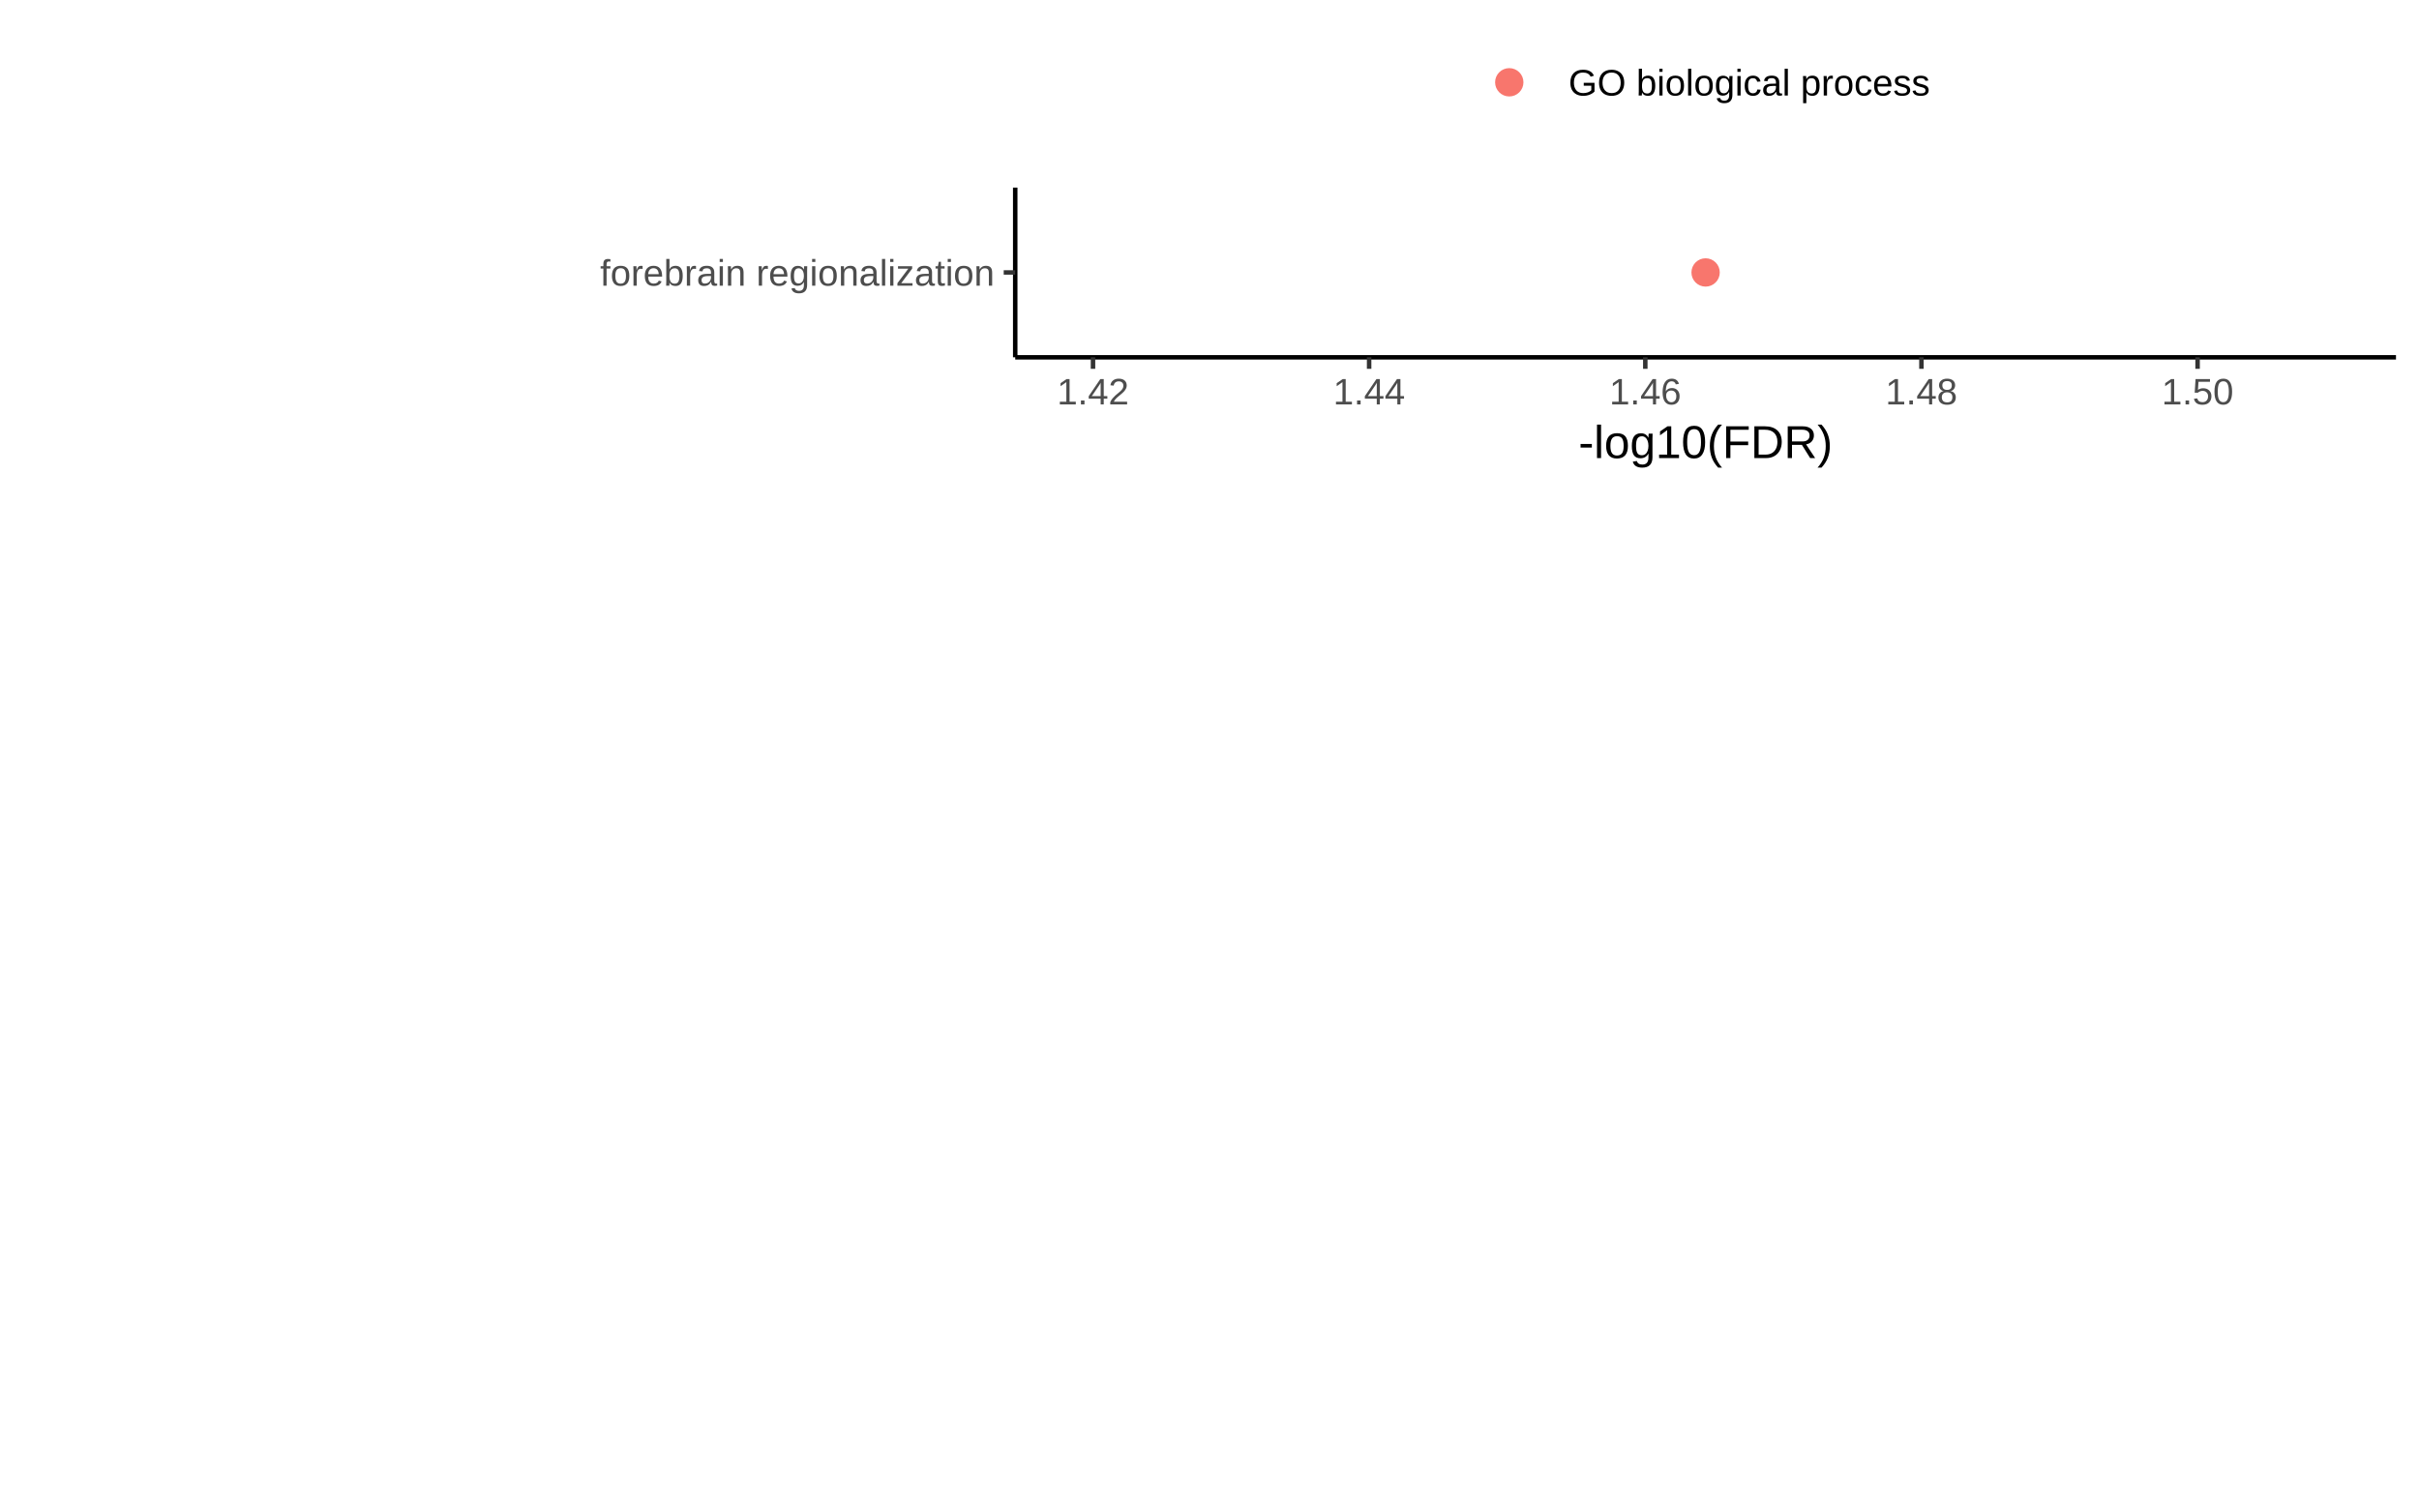
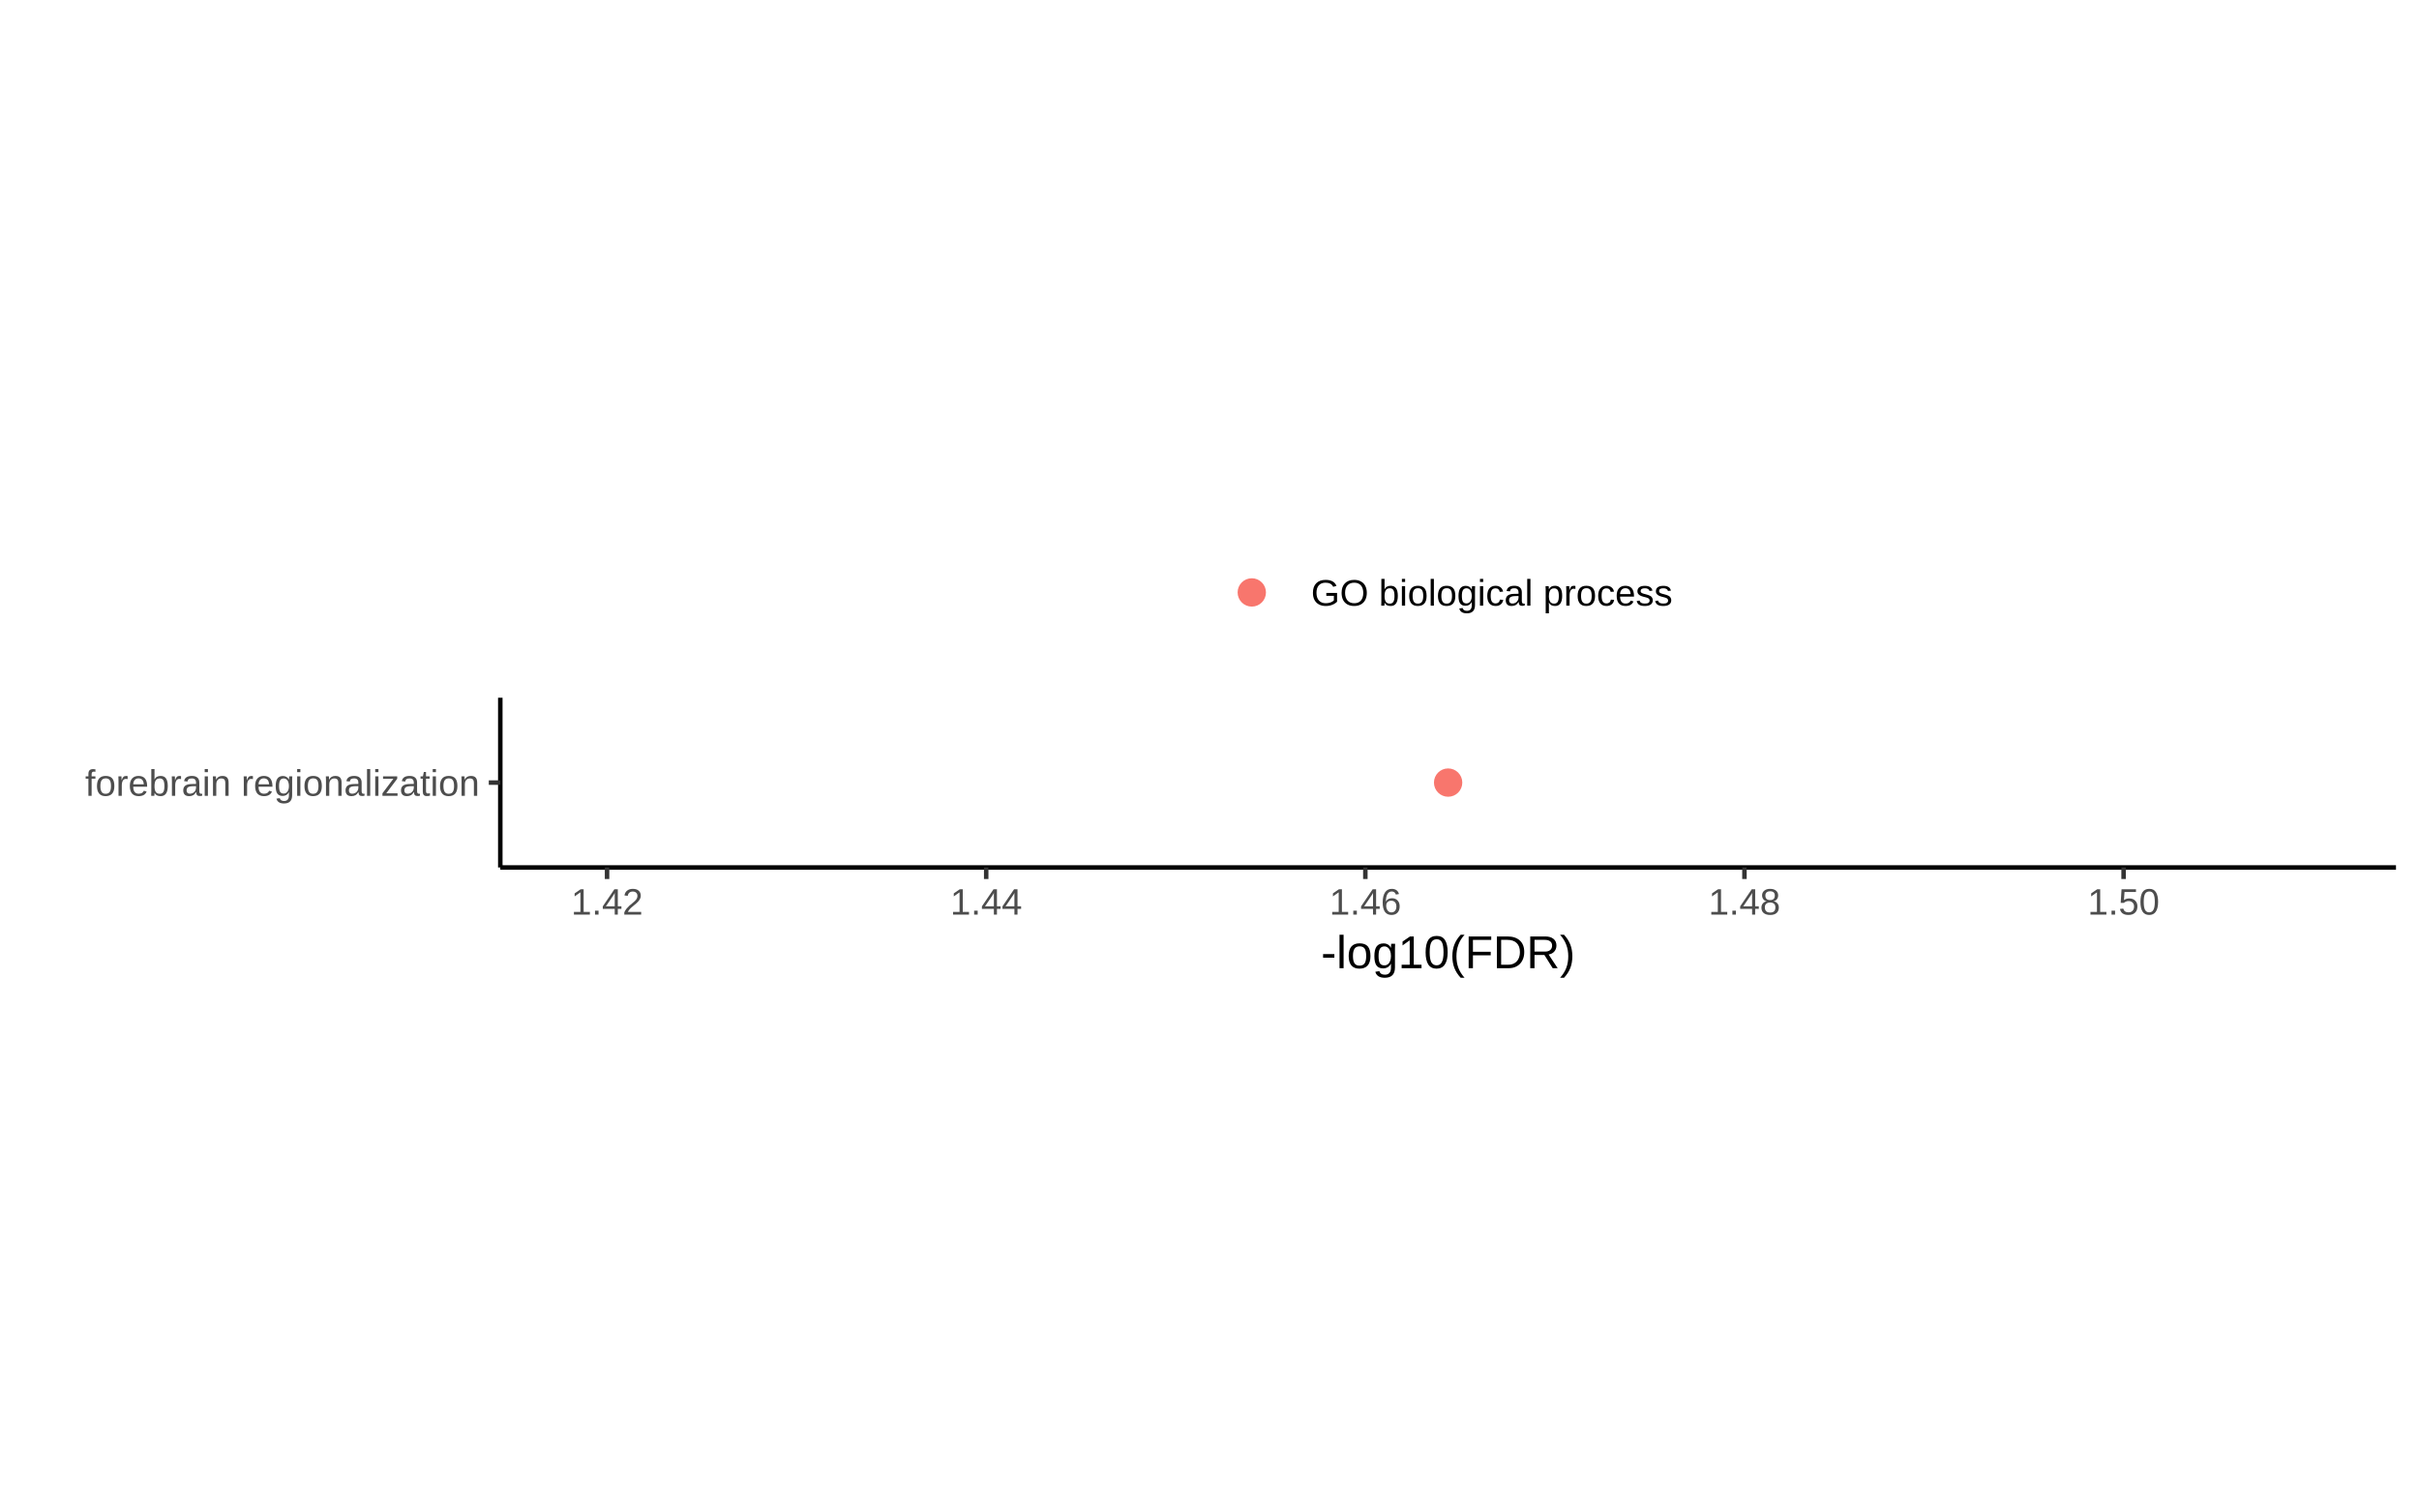
- <svg xmlns="http://www.w3.org/2000/svg" class="svglite" width="576.00pt" height="360.00pt" viewBox="0 0 576.00 360.00">
-   <defs>
-     <style type="text/css">
+ <svg xmlns="http://www.w3.org/2000/svg" width="576.00pt" height="360.00pt" viewBox="0 0 576.00 360.00">
+   <g class="svglite">
+     <defs>
+       <style type="text/css">
    .svglite line, .svglite polyline, .svglite polygon, .svglite path, .svglite rect, .svglite circle {
      fill: none;
      stroke: #000000;
      stroke-linecap: round;
      stroke-linejoin: round;
      stroke-miterlimit: 10.00;
    }
    .svglite text {
      white-space: pre;
    }
+     .svglite g.glyphgroup path {
+       fill: inherit;
+       stroke: none;
+     }
  </style>
-   </defs>
-   <rect width="100%" height="100%" style="stroke: none; fill: none;" />
-   <defs>
-     <clipPath id="cpMC4wMHw1NzYuMDB8MC4wMHwzNjAuMDA=">
-       <rect x="0.00" y="0.00" width="576.00" height="360.00" />
-     </clipPath>
-   </defs>
-   <g clip-path="url(#cpMC4wMHw1NzYuMDB8MC4wMHwzNjAuMDA=)">
+     </defs>
+     <rect width="100%" height="100%" style="stroke: none; fill: none;" />
+     <defs>
+       <clipPath id="cpMC4wMHw1NzYuMDB8MC4wMHwzNjAuMDA=">
+         <rect x="0.00" y="0.00" width="576.00" height="360.00" />
+       </clipPath>
+     </defs>
+     <g clip-path="url(#cpMC4wMHw1NzYuMDB8MC4wMHwzNjAuMDA=)">
</g>
-   <defs>
-     <clipPath id="cpMC4wMHw1NzYuMDB8MC4wMHwxMTcuMDA=">
-       <rect x="0.00" y="0.00" width="576.00" height="117.00" />
-     </clipPath>
-   </defs>
-   <g clip-path="url(#cpMC4wMHw1NzYuMDB8MC4wMHwxMTcuMDA=)">
-     <rect x="0.00" y="-0" width="576.00" height="117.00" style="stroke-width: 1.07; stroke: none;" />
-   </g>
-   <g clip-path="url(#cpMC4wMHw1NzYuMDB8MC4wMHwzNjAuMDA=)">
+     <defs>
+       <clipPath id="cpMC4wMHw1NzYuMDB8MTIxLjUwfDIzOC41MA==">
+         <rect x="0.00" y="121.50" width="576.00" height="117.00" />
+       </clipPath>
+     </defs>
+     <g clip-path="url(#cpMC4wMHw1NzYuMDB8MTIxLjUwfDIzOC41MA==)">
+       <rect x="0.00" y="121.50" width="576.00" height="117.00" style="stroke-width: 1.07; stroke: none;" />
+     </g>
+     <g clip-path="url(#cpMC4wMHw1NzYuMDB8MC4wMHwzNjAuMDA=)">
</g>
-   <defs>
-     <clipPath id="cpMjQxLjc0fDU3MC41Mnw0NC42OHw4NS4xMA==">
-       <rect x="241.74" y="44.68" width="328.78" height="40.42" />
-     </clipPath>
-   </defs>
-   <g clip-path="url(#cpMjQxLjc0fDU3MC41Mnw0NC42OHw4NS4xMA==)">
-     <rect x="241.74" y="44.68" width="328.78" height="40.42" style="stroke-width: 1.07; stroke: none;" />
-     <circle cx="406.13" cy="64.89" r="3.02" style="stroke-width: 0.71; stroke: #F8766D; fill: #F8766D;" />
-   </g>
-   <g clip-path="url(#cpMC4wMHw1NzYuMDB8MC4wMHwzNjAuMDA=)">
-     <polyline points="241.74,85.10 241.74,44.68 " style="stroke-width: 1.07; stroke-linecap: butt;" />
-     <text x="236.81" y="68.04" text-anchor="end" style="font-size: 8.80px;fill: #4D4D4D; font-family: &quot;Arial&quot;;" textLength="213.52px" lengthAdjust="spacingAndGlyphs">                                                 forebrain regionalization</text>
-     <polyline points="239.00,64.89 241.74,64.89 " style="stroke-width: 1.07; stroke: #333333; stroke-linecap: butt;" />
-     <polyline points="241.74,85.10 570.52,85.10 " style="stroke-width: 1.07; stroke-linecap: butt;" />
-     <polyline points="260.26,87.84 260.26,85.10 " style="stroke-width: 1.07; stroke: #333333; stroke-linecap: butt;" />
-     <polyline points="326.01,87.84 326.01,85.10 " style="stroke-width: 1.07; stroke: #333333; stroke-linecap: butt;" />
-     <polyline points="391.77,87.84 391.77,85.10 " style="stroke-width: 1.07; stroke: #333333; stroke-linecap: butt;" />
-     <polyline points="457.52,87.84 457.52,85.10 " style="stroke-width: 1.07; stroke: #333333; stroke-linecap: butt;" />
-     <polyline points="523.28,87.84 523.28,85.10 " style="stroke-width: 1.07; stroke: #333333; stroke-linecap: butt;" />
-     <text x="260.26" y="96.33" text-anchor="middle" style="font-size: 8.80px;fill: #4D4D4D; font-family: &quot;Arial&quot;;" textLength="17.13px" lengthAdjust="spacingAndGlyphs">1.42</text>
-     <text x="326.01" y="96.33" text-anchor="middle" style="font-size: 8.80px;fill: #4D4D4D; font-family: &quot;Arial&quot;;" textLength="17.13px" lengthAdjust="spacingAndGlyphs">1.44</text>
-     <text x="391.77" y="96.33" text-anchor="middle" style="font-size: 8.80px;fill: #4D4D4D; font-family: &quot;Arial&quot;;" textLength="17.13px" lengthAdjust="spacingAndGlyphs">1.46</text>
-     <text x="457.52" y="96.33" text-anchor="middle" style="font-size: 8.80px;fill: #4D4D4D; font-family: &quot;Arial&quot;;" textLength="17.13px" lengthAdjust="spacingAndGlyphs">1.48</text>
-     <text x="523.28" y="96.33" text-anchor="middle" style="font-size: 8.80px;fill: #4D4D4D; font-family: &quot;Arial&quot;;" textLength="17.13px" lengthAdjust="spacingAndGlyphs">1.50</text>
-     <text x="406.13" y="109.10" text-anchor="middle" style="font-size: 11.00px; font-family: &quot;Arial&quot;;" textLength="60.52px" lengthAdjust="spacingAndGlyphs">-log10(FDR)</text>
-     <rect x="345.26" y="5.48" width="121.75" height="28.24" style="stroke-width: 1.07; stroke: none;" />
-     <rect x="350.74" y="10.96" width="17.28" height="17.28" style="stroke-width: 1.07; stroke: none;" />
-     <circle cx="359.38" cy="19.60" r="3.02" style="stroke-width: 0.71; stroke: #F8766D; fill: #F8766D;" />
-     <text x="373.49" y="22.75" style="font-size: 8.80px; font-family: &quot;Arial&quot;;" textLength="86.06px" lengthAdjust="spacingAndGlyphs">GO biological process</text>
+     <defs>
+       <clipPath id="cpMTE5LjEzfDU3MC41MnwxNjYuMTh8MjA2LjYx">
+         <rect x="119.13" y="166.18" width="451.39" height="40.43" />
+       </clipPath>
+     </defs>
+     <g clip-path="url(#cpMTE5LjEzfDU3MC41MnwxNjYuMTh8MjA2LjYx)">
+       <rect x="119.13" y="166.18" width="451.39" height="40.43" style="stroke-width: 1.07; stroke: none;" />
+       <circle cx="344.82" cy="186.39" r="3.02" style="stroke-width: 0.71; stroke: #F8766D; fill: #F8766D;" />
+     </g>
+     <g clip-path="url(#cpMC4wMHw1NzYuMDB8MC4wMHwzNjAuMDA=)">
+       <polyline points="119.13,206.61 119.13,166.18 " style="stroke-width: 1.07; stroke-linecap: butt;" />
+       <text x="114.19" y="189.54" text-anchor="end" style="font-size: 8.80px;fill: #4D4D4D; font-family: &quot;Arial&quot;;" textLength="93.83px" lengthAdjust="spacingAndGlyphs">forebrain regionalization</text>
+       <polyline points="116.39,186.39 119.13,186.39 " style="stroke-width: 1.07; stroke: #333333; stroke-linecap: butt;" />
+       <polyline points="119.13,206.61 570.52,206.61 " style="stroke-width: 1.07; stroke-linecap: butt;" />
+       <polyline points="144.55,209.35 144.55,206.61 " style="stroke-width: 1.07; stroke: #333333; stroke-linecap: butt;" />
+       <polyline points="234.83,209.35 234.83,206.61 " style="stroke-width: 1.07; stroke: #333333; stroke-linecap: butt;" />
+       <polyline points="325.11,209.35 325.11,206.61 " style="stroke-width: 1.07; stroke: #333333; stroke-linecap: butt;" />
+       <polyline points="415.38,209.35 415.38,206.61 " style="stroke-width: 1.07; stroke: #333333; stroke-linecap: butt;" />
+       <polyline points="505.66,209.35 505.66,206.61 " style="stroke-width: 1.07; stroke: #333333; stroke-linecap: butt;" />
+       <text x="144.55" y="217.84" text-anchor="middle" style="font-size: 8.80px;fill: #4D4D4D; font-family: &quot;Arial&quot;;" textLength="17.11px" lengthAdjust="spacingAndGlyphs">1.42</text>
+       <text x="234.83" y="217.84" text-anchor="middle" style="font-size: 8.80px;fill: #4D4D4D; font-family: &quot;Arial&quot;;" textLength="17.11px" lengthAdjust="spacingAndGlyphs">1.44</text>
+       <text x="325.11" y="217.84" text-anchor="middle" style="font-size: 8.80px;fill: #4D4D4D; font-family: &quot;Arial&quot;;" textLength="17.11px" lengthAdjust="spacingAndGlyphs">1.46</text>
+       <text x="415.38" y="217.84" text-anchor="middle" style="font-size: 8.80px;fill: #4D4D4D; font-family: &quot;Arial&quot;;" textLength="17.11px" lengthAdjust="spacingAndGlyphs">1.48</text>
+       <text x="505.66" y="217.84" text-anchor="middle" style="font-size: 8.80px;fill: #4D4D4D; font-family: &quot;Arial&quot;;" textLength="17.11px" lengthAdjust="spacingAndGlyphs">1.50</text>
+       <text x="344.82" y="230.60" text-anchor="middle" style="font-size: 11.00px; font-family: &quot;Arial&quot;;" textLength="60.50px" lengthAdjust="spacingAndGlyphs">-log10(FDR)</text>
+       <rect x="283.95" y="126.98" width="121.75" height="28.24" style="stroke-width: 1.07; stroke: none;" />
+       <rect x="289.43" y="132.46" width="17.28" height="17.28" style="stroke-width: 1.07; stroke: none;" />
+       <circle cx="298.07" cy="141.10" r="3.02" style="stroke-width: 0.71; stroke: #F8766D; fill: #F8766D;" />
+       <text x="312.19" y="144.25" style="font-size: 8.80px; font-family: &quot;Arial&quot;;" textLength="86.05px" lengthAdjust="spacingAndGlyphs">GO biological process</text>
+     </g>
  </g>
</svg>
